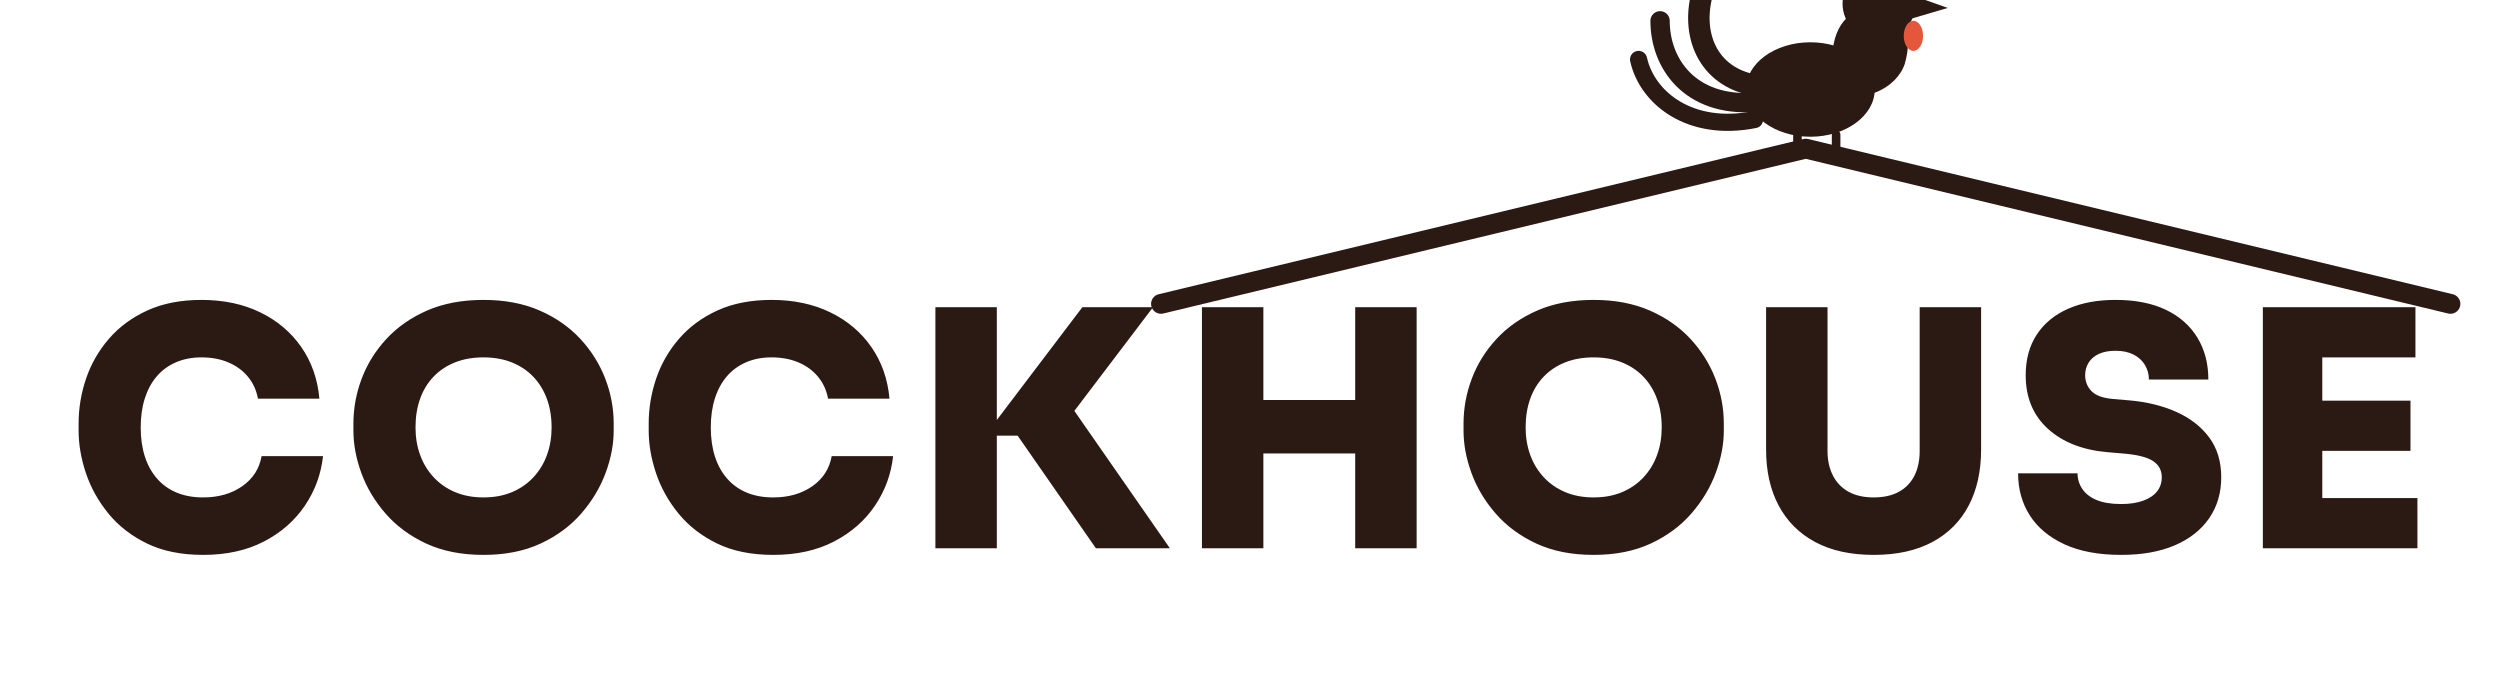
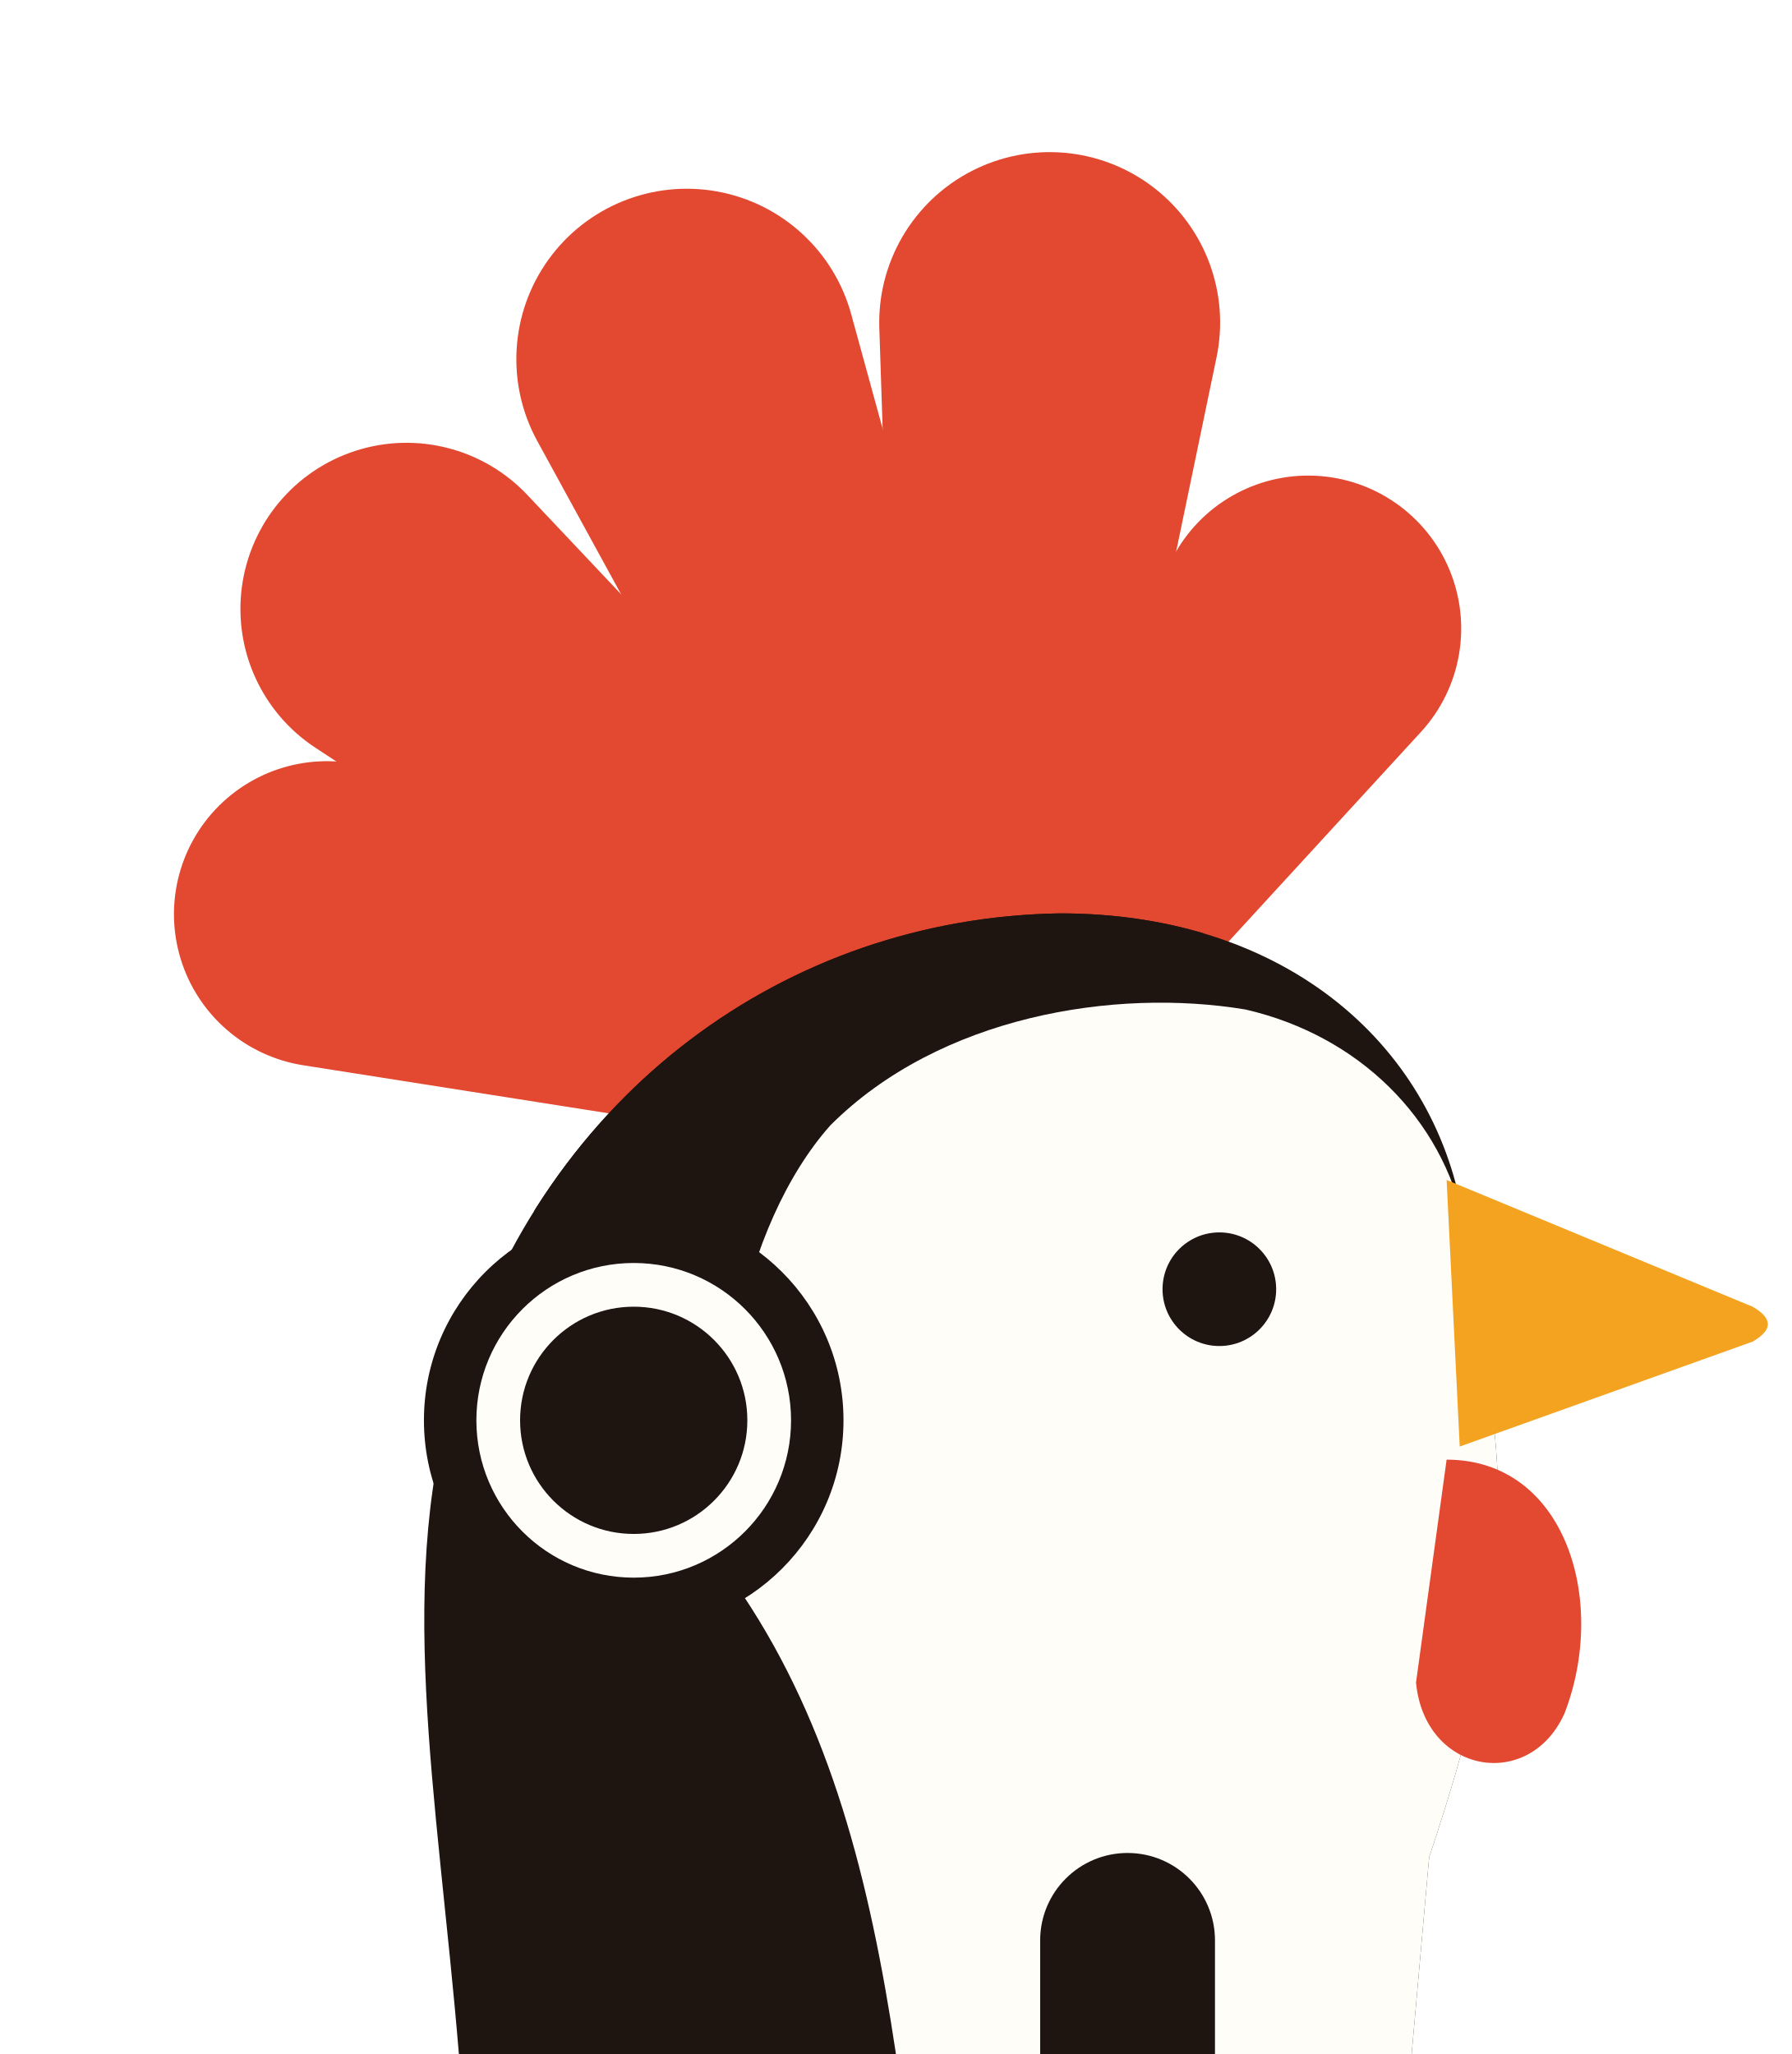
- <svg xmlns="http://www.w3.org/2000/svg" viewBox="-40 -332 1513.8 412">
-   <path transform="scale(0.2)" d="M415 20Q316 20 245.0 -14.5Q174 -49 128.0 -105.5Q82 -162 60.0 -228.0Q38 -294 38 -356V-378Q38 -447 60.5 -513.5Q83 -580 129.5 -634.0Q176 -688 246.0 -720.0Q316 -752 410 -752Q510 -752 587.5 -714.5Q665 -677 712.0 -609.5Q759 -542 767 -453H581Q574 -491 551.0 -519.0Q528 -547 492.0 -562.5Q456 -578 410 -578Q367 -578 332.5 -563.0Q298 -548 274.5 -520.5Q251 -493 238.5 -454.0Q226 -415 226 -366Q226 -317 238.5 -278.0Q251 -239 275.5 -211.0Q300 -183 335.0 -168.5Q370 -154 415 -154Q485 -154 533.5 -188.0Q582 -222 592 -279H778Q769 -197 723.0 -129.0Q677 -61 599.0 -20.5Q521 20 415 20ZM1264 20Q1164 20 1090.0 -14.5Q1016 -49 967.0 -105.5Q918 -162 894.0 -228.0Q870 -294 870 -356V-378Q870 -447 895.0 -513.5Q920 -580 970.0 -634.0Q1020 -688 1093.5 -720.0Q1167 -752 1264 -752Q1360 -752 1433.5 -720.0Q1507 -688 1557.0 -634.0Q1607 -580 1632.5 -513.5Q1658 -447 1658 -378V-356Q1658 -294 1633.5 -228.0Q1609 -162 1560.0 -105.5Q1511 -49 1437.0 -14.5Q1363 20 1264 20ZM1264 -154Q1312 -154 1350.0 -170.0Q1388 -186 1415.0 -215.0Q1442 -244 1456.0 -282.5Q1470 -321 1470 -366Q1470 -414 1455.5 -453.0Q1441 -492 1414.0 -520.0Q1387 -548 1349.0 -563.0Q1311 -578 1264 -578Q1216 -578 1178.0 -563.0Q1140 -548 1113.0 -520.0Q1086 -492 1072.0 -453.0Q1058 -414 1058 -366Q1058 -321 1072.0 -282.5Q1086 -244 1113.0 -215.0Q1140 -186 1178.0 -170.0Q1216 -154 1264 -154ZM2141 20Q2042 20 1971.0 -14.5Q1900 -49 1854.0 -105.5Q1808 -162 1786.0 -228.0Q1764 -294 1764 -356V-378Q1764 -447 1786.5 -513.5Q1809 -580 1855.5 -634.0Q1902 -688 1972.0 -720.0Q2042 -752 2136 -752Q2236 -752 2313.5 -714.5Q2391 -677 2438.0 -609.5Q2485 -542 2493 -453H2307Q2300 -491 2277.0 -519.0Q2254 -547 2218.0 -562.5Q2182 -578 2136 -578Q2093 -578 2058.5 -563.0Q2024 -548 2000.5 -520.5Q1977 -493 1964.5 -454.0Q1952 -415 1952 -366Q1952 -317 1964.5 -278.0Q1977 -239 2001.5 -211.0Q2026 -183 2061.0 -168.5Q2096 -154 2141 -154Q2211 -154 2259.5 -188.0Q2308 -222 2318 -279H2504Q2495 -197 2449.0 -129.0Q2403 -61 2325.0 -20.5Q2247 20 2141 20ZM3118 0 2881 -341H2782L3077 -730H3291L3027 -382V-453L3342 0ZM2632 0V-730H2818V0ZM3903 0V-730H4089V0ZM3439 0V-730H3625V0ZM3593 -287V-449H3935V-287ZM4625 20Q4525 20 4451.0 -14.5Q4377 -49 4328.0 -105.5Q4279 -162 4255.0 -228.0Q4231 -294 4231 -356V-378Q4231 -447 4256.0 -513.5Q4281 -580 4331.0 -634.0Q4381 -688 4454.5 -720.0Q4528 -752 4625 -752Q4721 -752 4794.5 -720.0Q4868 -688 4918.0 -634.0Q4968 -580 4993.5 -513.5Q5019 -447 5019 -378V-356Q5019 -294 4994.5 -228.0Q4970 -162 4921.0 -105.5Q4872 -49 4798.0 -14.5Q4724 20 4625 20ZM4625 -154Q4673 -154 4711.0 -170.0Q4749 -186 4776.0 -215.0Q4803 -244 4817.0 -282.5Q4831 -321 4831 -366Q4831 -414 4816.5 -453.0Q4802 -492 4775.0 -520.0Q4748 -548 4710.0 -563.0Q4672 -578 4625 -578Q4577 -578 4539.0 -563.0Q4501 -548 4474.0 -520.0Q4447 -492 4433.0 -453.0Q4419 -414 4419 -366Q4419 -321 4433.0 -282.5Q4447 -244 4474.0 -215.0Q4501 -186 4539.0 -170.0Q4577 -154 4625 -154ZM5473 20Q5368 20 5295.5 -19.0Q5223 -58 5185.0 -129.5Q5147 -201 5147 -299V-730H5333V-295Q5333 -252 5349.5 -220.0Q5366 -188 5397.0 -171.0Q5428 -154 5473 -154Q5518 -154 5549.0 -171.0Q5580 -188 5596.0 -219.5Q5612 -251 5612 -295V-730H5798V-299Q5798 -201 5760.5 -129.5Q5723 -58 5650.5 -19.0Q5578 20 5473 20ZM6222 20Q6120 20 6050.5 -12.0Q5981 -44 5945.5 -99.5Q5910 -155 5910 -227H6090Q6090 -201 6104.5 -179.5Q6119 -158 6148.0 -146.0Q6177 -134 6222 -134Q6261 -134 6288.5 -144.0Q6316 -154 6330.5 -172.0Q6345 -190 6345 -215Q6345 -247 6318.0 -264.5Q6291 -282 6227 -287L6180 -291Q6067 -301 6000.0 -362.0Q5933 -423 5933 -524Q5933 -596 5966.5 -647.0Q6000 -698 6061.0 -725.0Q6122 -752 6205 -752Q6295 -752 6357.5 -722.0Q6420 -692 6453.0 -637.5Q6486 -583 6486 -511H6306Q6306 -535 6294.0 -555.0Q6282 -575 6259.5 -586.5Q6237 -598 6205 -598Q6175 -598 6154.5 -588.5Q6134 -579 6123.5 -562.0Q6113 -545 6113 -524Q6113 -496 6132.0 -476.0Q6151 -456 6198 -452L6245 -448Q6327 -441 6390.0 -412.5Q6453 -384 6489.0 -335.0Q6525 -286 6525 -215Q6525 -144 6488.5 -91.0Q6452 -38 6384.5 -9.0Q6317 20 6222 20ZM6651 0V-730H6831V0ZM6811 0V-152H7119V0ZM6811 -295V-447H7098V-295ZM6811 -578V-730H7113V-578Z" fill="#2B1A14" />
-   <path d="M663 -148 L1053.4 -242 L1443.8 -148" fill="none" stroke="#2B1A14" stroke-width="12" stroke-linecap="round" stroke-linejoin="round" />
-   <g transform="translate(1061.4 -244) scale(1.3)">
-     <g fill="none" stroke="#2B1A14" stroke-linecap="round">
-       <path d="M-30 -28 C -52 -32 -60 -52 -54 -72" stroke-width="10" />
-       <path d="M-30 -20 C -60 -18 -74 -38 -74 -58" stroke-width="9" />
-       <path d="M-30 -12 C -60 -6 -80 -22 -84 -40" stroke-width="8" />
-     </g>
-     <ellipse cx="-4" cy="-26" rx="30" ry="22" fill="#2B1A14" />
-     <path d="M6 -38 C 6 -56 14 -64 26 -64 C 40 -64 44 -52 40 -38 C 36 -26 20 -20 10 -24 Z" fill="#2B1A14" />
-     <circle cx="28" cy="-66" r="17" fill="#2B1A14" />
-     <g fill="#E4573A">
-       <circle cx="19" cy="-83" r="7" />
-       <circle cx="28" cy="-87" r="8" />
-       <circle cx="38" cy="-83" r="7" />
-     </g>
-     <path d="M43 -70 L60 -64 L43 -59 Z" fill="#2B1A14" />
-     <ellipse cx="44" cy="-51" rx="4.5" ry="7" fill="#E4573A" />
-     <path d="M-10 -5 V4 M8 -5 V4" stroke="#2B1A14" stroke-width="4" stroke-linecap="round" />
+ <svg xmlns="http://www.w3.org/2000/svg" viewBox="90 0 820 940">
+   <g fill="#E34830">
+     <path d="M566.5 524.3 L740.5 334.7 A70 70 0 1 0 626.7 255.1 L508.1 483.4 A36 36 0 0 0 566.5 524.3 Z" />
+     <path d="M575.2 507.3 L646.7 163.6 A78 78 0 1 0 492.4 150.3 L504.0 501.2 A36 36 0 0 0 575.2 507.3 Z" />
+     <path d="M574.7 490.5 L479.5 143.7 A78 78 0 1 0 335.8 201.7 L508.4 517.3 A36 36 0 0 0 574.7 490.5 Z" />
+     <path d="M566.2 475.3 L331.5 226.7 A76 76 0 1 0 234.5 342.3 L520.2 530.1 A36 36 0 0 0 566.2 475.3 Z" />
+     <path d="M553.2 466.5 L265.2 353.2 A70 70 0 1 0 228.7 487.5 L534.4 535.6 A36 36 0 0 0 553.2 466.5 Z" />
  </g>
+   <path d="M300 940 C 290 820 270 720 300 630 C 340 500 450 420 575 418 C 680 418 748 480 760 560 L 772 640 C 784 720 764 790 744 850 L 736 940 Z" fill="#1F1510" />
+   <path d="M500 940 C 488 860 470 790 430 730 C 410 650 430 560 470 515 C 520 465 600 452 660 462 C 712 474 750 512 760 560 L 772 640 C 784 720 764 790 744 850 L 736 940 Z" fill="#FFFDF8" />
+   <clipPath id="band10">
+     <path d="M300 940 C 290 820 270 720 300 630 C 340 500 450 420 575 418 C 680 418 748 480 760 560 L 772 640 C 784 720 764 790 744 850 L 736 940 Z" />
+   </clipPath>
+   <path d="M360 560 C 380 470 480 405 640 400" fill="none" stroke="#1F1510" stroke-width="64" clip-path="url(#band10)" />
+   <circle cx="380" cy="650" r="96" fill="#1F1510" />
+   <circle cx="380" cy="650" r="62" fill="none" stroke="#FFFDF8" stroke-width="20" />
+   <path d="M566 940 V888 A40 40 0 0 1 646 888 V940 Z" fill="#1F1510" />
+   <g fill="#1F1510">
+     <circle cx="648" cy="590" r="26" />
+   </g>
+   <path d="M752 540 L892 598 Q906 606 892 614 L758 662 Z" fill="#F4A320" />
+   <path d="M752 668 C 806 668 826 732 806 784 C 790 820 742 812 738 770 Z" fill="#E34830" />
</svg>
